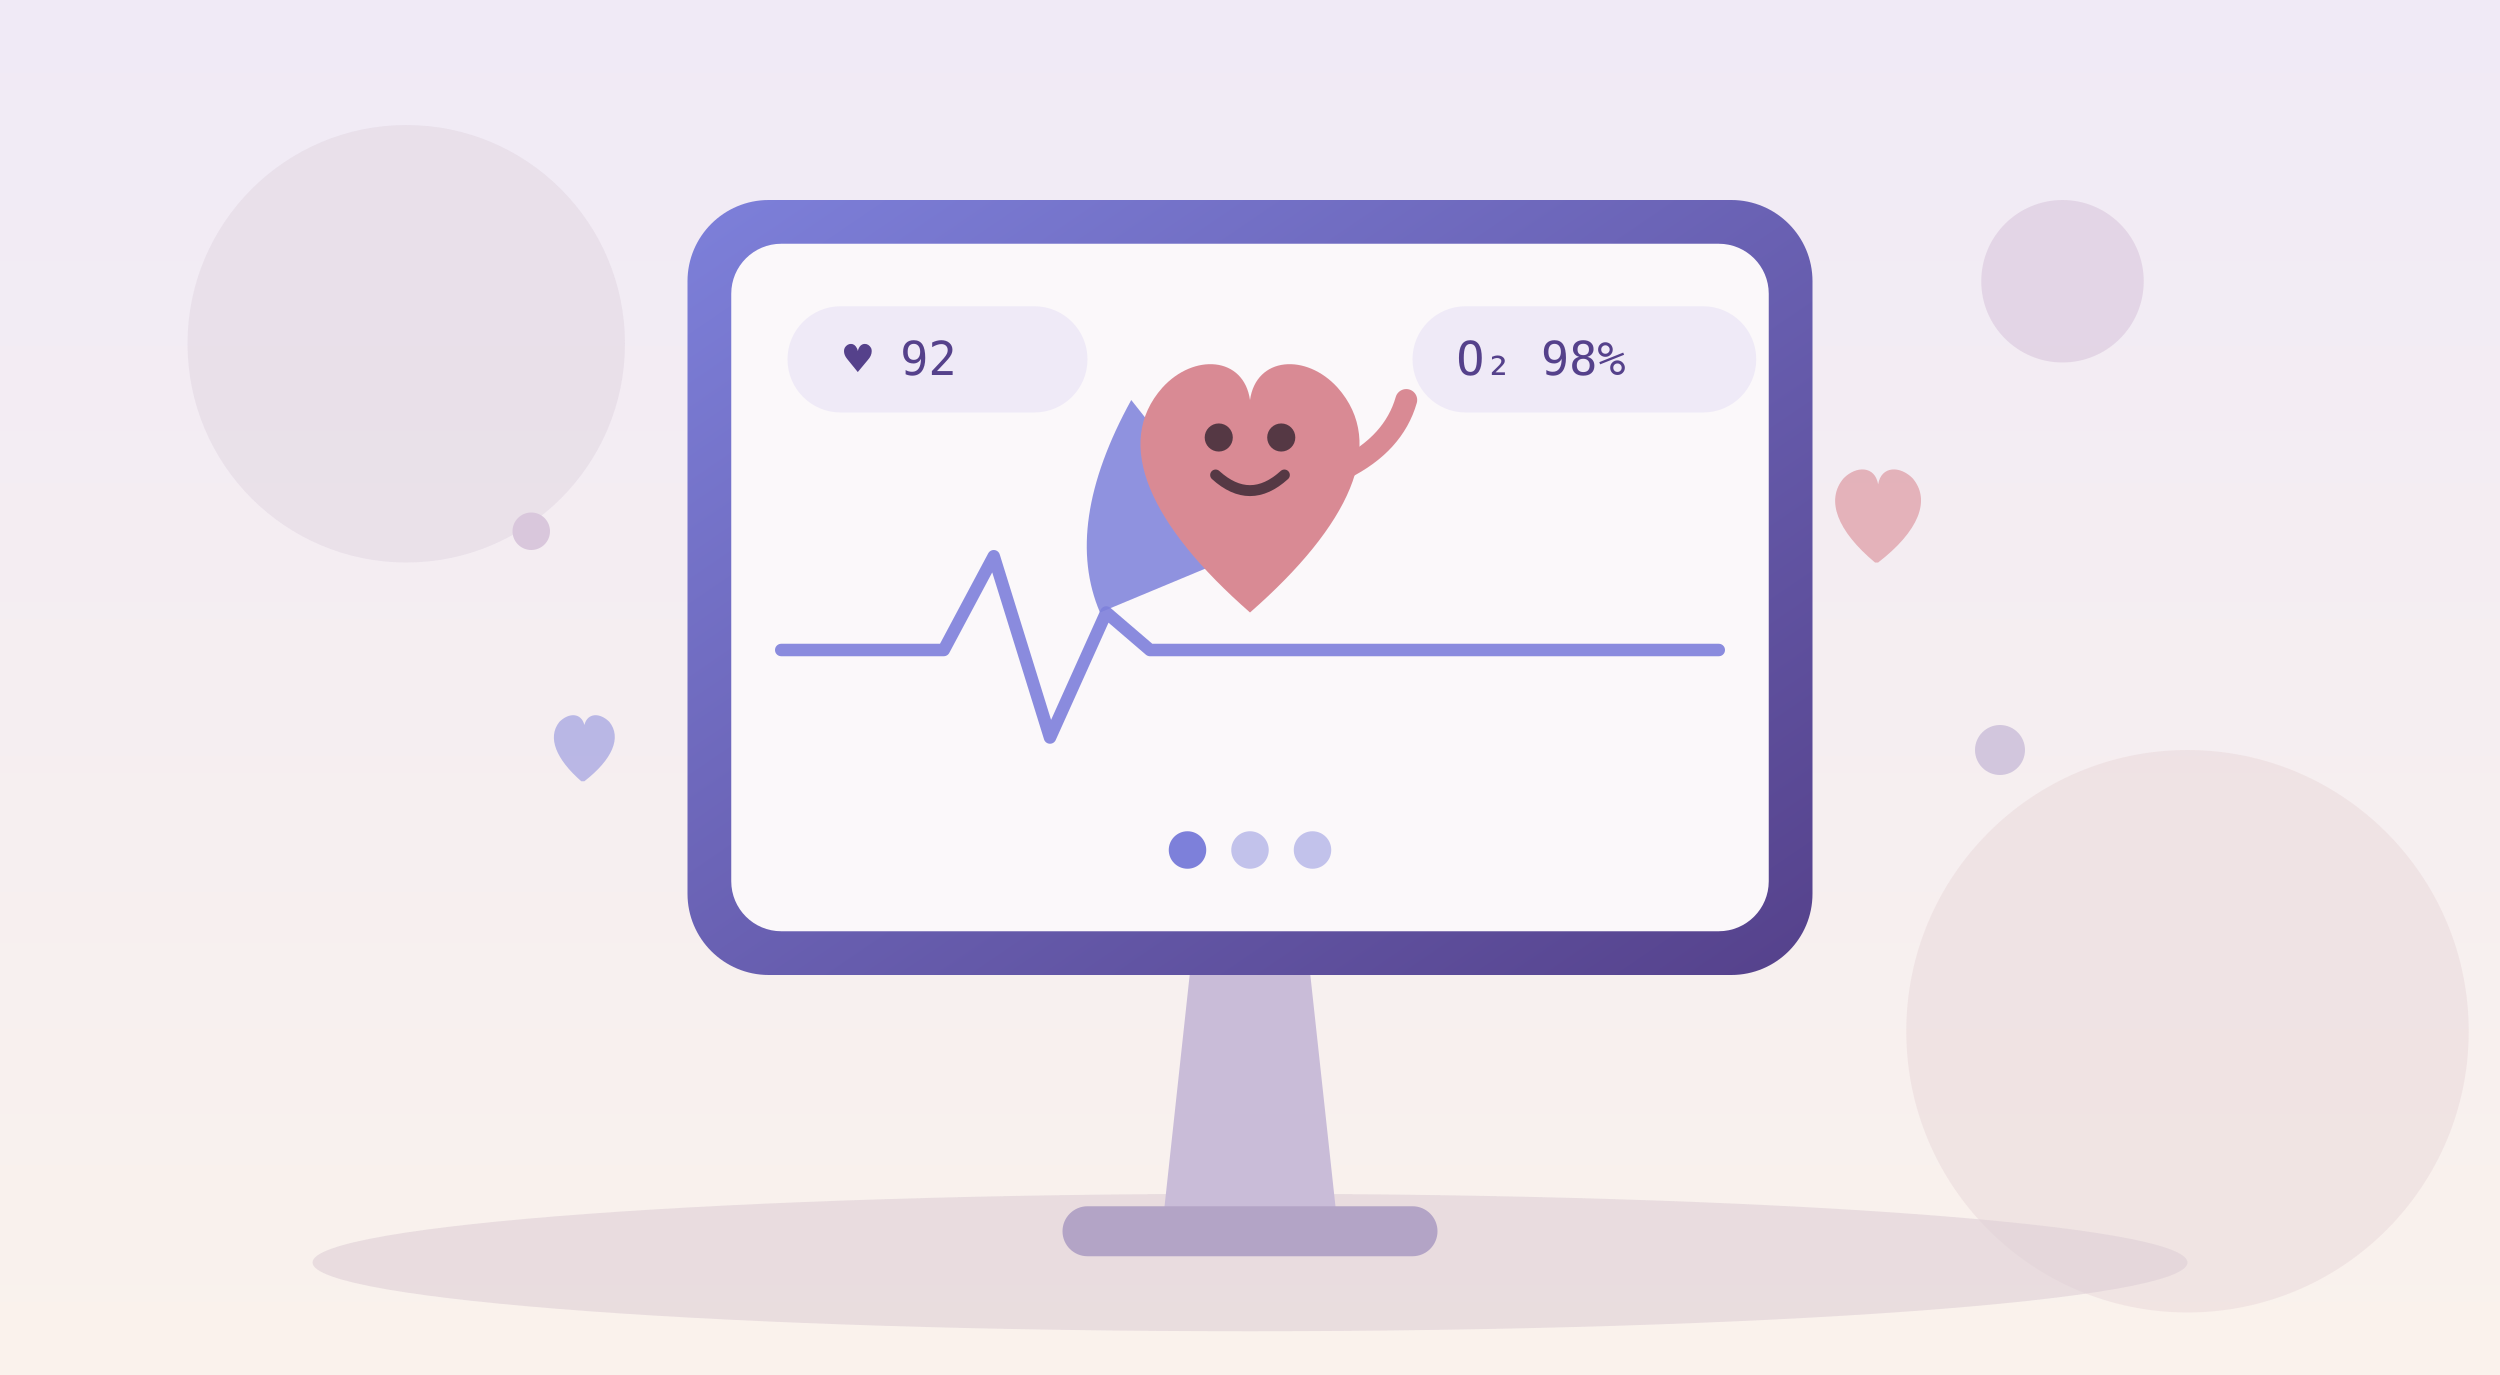
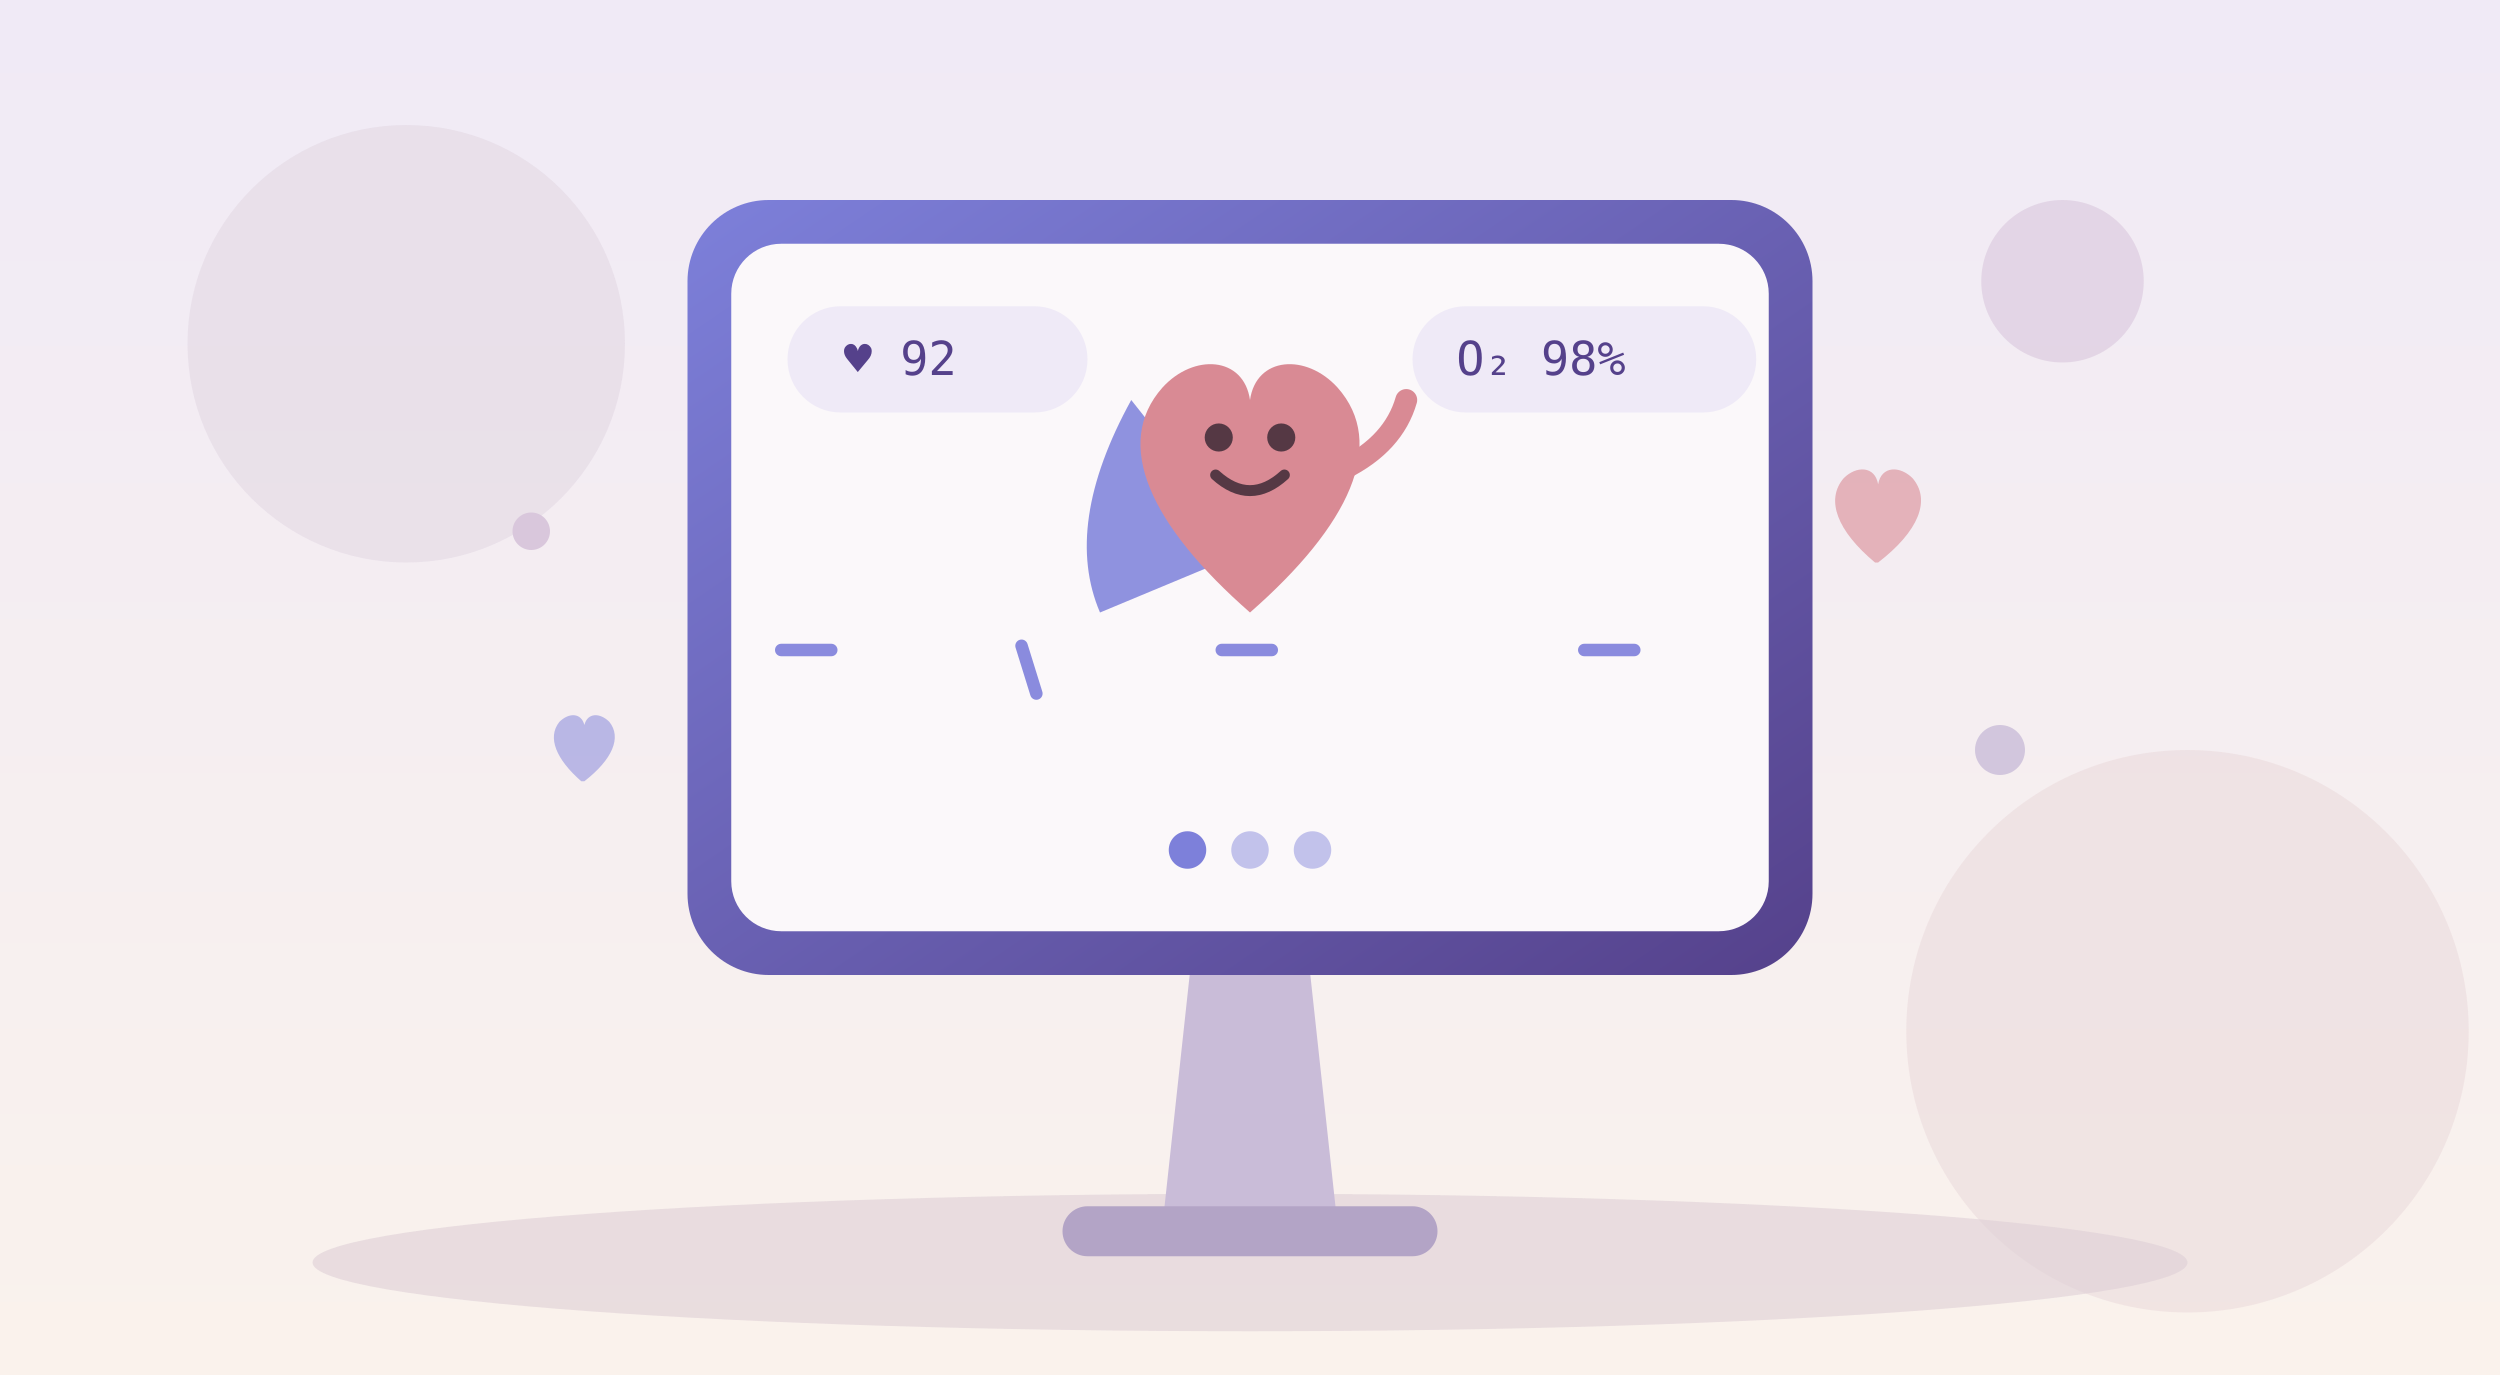
<svg xmlns="http://www.w3.org/2000/svg" viewBox="0 0 800 440" role="img" aria-label="رسم توضيحي لمحطة كور: شاشة تفاعلية تعرض شخصية كابتن كاردو للأطفال">
  <defs>
    <linearGradient id="bg" x1="0" y1="0" x2="0" y2="1">
      <stop offset="0" stop-color="#F0EAF6" />
      <stop offset="1" stop-color="#FAF2EC" />
    </linearGradient>
    <linearGradient id="frame" x1="0" y1="0" x2="1" y2="1">
      <stop offset="0" stop-color="#7D80DA" />
      <stop offset="1" stop-color="#55418B" />
    </linearGradient>
  </defs>
+   <style>
+     .ecg { stroke-dasharray: 16 100; animation: cr-ecg 2.2s linear infinite; }
+     .cardo { transform-box: fill-box; transform-origin: center bottom; animation: cr-bob 3s ease-in-out infinite; }
+     .heart { transform-box: fill-box; transform-origin: center; animation: cr-beat 1.1s ease-in-out infinite; }
+     .chip { animation: cr-blink 2.4s ease-in-out infinite; }
+     .chip.c2 { animation-delay: 1.2s; }
+     .dot { animation: cr-dot 2.4s ease-in-out infinite; }
+     .dot.d2 { animation-delay: 0.8s; }
+     .dot.d3 { animation-delay: 1.6s; }
+     .floaty { transform-box: fill-box; transform-origin: center; animation: cr-float 5s ease-in-out infinite; }
+     .floaty.f2 { animation-delay: 1.4s; }
+     .floaty.f3 { animation-delay: 2.6s; }
+     @keyframes cr-ecg { to { stroke-dashoffset: -116; } }
+     @keyframes cr-bob { 0%,100% { transform: translateY(0); } 50% { transform: translateY(-6px); } }
+     @keyframes cr-beat { 0%,100% { transform: scale(1); } 15% { transform: scale(1.12); } 30% { transform: scale(1); } 45% { transform: scale(1.07); } }
+     @keyframes cr-blink { 0%,100% { opacity: 1; } 50% { opacity: 0.45; } }
+     @keyframes cr-dot { 0%,100% { opacity: 0.45; } 50% { opacity: 1; } }
+     @keyframes cr-float { 0%,100% { transform: translateY(0); } 50% { transform: translateY(-8px); } }
+     @media (prefers-reduced-motion: reduce) {
+       .ecg, .cardo, .heart, .chip, .dot, .floaty { animation: none; }
+       .ecg { stroke-dasharray: none; }
+     }
+   </style>
  <rect width="800" height="440" fill="url(#bg)" />
  <circle cx="130" cy="110" r="70" fill="#E5DBE6" opacity="0.7" />
  <circle cx="700" cy="330" r="90" fill="#EAD9DB" opacity="0.55" />
  <circle cx="660" cy="90" r="26" fill="#D9C7DC" opacity="0.6" />
  <ellipse cx="400" cy="404" rx="300" ry="22" fill="#DECFD6" opacity="0.6" />
  <path d="M382 300 L418 300 L428 392 L372 392 Z" fill="#C9BCD8" />
  <rect x="340" y="386" width="120" height="16" rx="8" fill="#B3A4C6" />
  <rect x="220" y="64" width="360" height="248" rx="26" fill="url(#frame)" />
  <rect x="234" y="78" width="332" height="220" rx="16" fill="#FBF8FA" />
-   <path d="M250 208 L302 208 L318 178 L336 236 L354 196 L368 208 L550 208" fill="none" stroke="#7D80DA" stroke-width="4" stroke-linecap="round" stroke-linejoin="round" opacity="0.9" />
-   <g>
+   <path class="ecg" pathLength="100" d="M250 208 L302 208 L318 178 L336 236 L354 196 L368 208 L550 208" fill="none" stroke="#7D80DA" stroke-width="4" stroke-linecap="round" stroke-linejoin="round" opacity="0.9" />
+   <g class="cardo">
    <path d="M362 128 Q340 168 352 196 L400 176 Z" fill="#7D80DA" opacity="0.85" />
-     <path d="M400 196 C368 168 356 142 372 124 C382 113 398 114 400 128 C402 114 418 113 428 124 C444 142 432 168 400 196 Z" fill="#D98A94" />
+     <path class="heart" d="M400 196 C368 168 356 142 372 124 C382 113 398 114 400 128 C402 114 418 113 428 124 C444 142 432 168 400 196 Z" fill="#D98A94" />
    <circle cx="390" cy="140" r="4.5" fill="#553844" />
    <circle cx="410" cy="140" r="4.5" fill="#553844" />
    <path d="M389 152 Q400 162 411 152" fill="none" stroke="#553844" stroke-width="3.5" stroke-linecap="round" />
    <path d="M430 150 Q446 142 450 128" fill="none" stroke="#D98A94" stroke-width="7" stroke-linecap="round" />
  </g>
  <g font-family="monospace" font-size="15" fill="#55418B">
-     <rect x="252" y="98" width="96" height="34" rx="17" fill="#EFEAF7" />
-     <text x="270" y="120">♥ 92</text>
-     <rect x="452" y="98" width="110" height="34" rx="17" fill="#EFEAF7" />
-     <text x="466" y="120">O₂ 98%</text>
+     <g class="chip c1">
+       <rect x="252" y="98" width="96" height="34" rx="17" fill="#EFEAF7" />
+       <text x="270" y="120">♥ 92</text>
+     </g>
+     <g class="chip c2">
+       <rect x="452" y="98" width="110" height="34" rx="17" fill="#EFEAF7" />
+       <text x="466" y="120">O₂ 98%</text>
+     </g>
  </g>
  <g fill="#7D80DA">
-     <circle cx="380" cy="272" r="6" />
-     <circle cx="400" cy="272" r="6" opacity="0.45" />
-     <circle cx="420" cy="272" r="6" opacity="0.45" />
+     <circle class="dot d1" cx="380" cy="272" r="6" />
+     <circle class="dot d2" cx="400" cy="272" r="6" opacity="0.45" />
+     <circle class="dot d3" cx="420" cy="272" r="6" opacity="0.45" />
  </g>
  <g>
-     <path d="M600 180 C588 170 584 160 590 153 C594 149 600 149 601 155 C602 149 608 149 612 153 C618 160 614 170 601 180 Z" fill="#D98A94" opacity="0.6" />
-     <path d="M186 250 C178 243 175 236 179 231 C182 228 186 228 187 232 C188 228 192 228 195 231 C199 236 196 243 187 250 Z" fill="#7D80DA" opacity="0.5" />
-     <circle cx="640" cy="240" r="8" fill="#C9BCD8" opacity="0.8" />
-     <circle cx="170" cy="170" r="6" fill="#D9C7DC" />
+     <path class="floaty f1" d="M600 180 C588 170 584 160 590 153 C594 149 600 149 601 155 C602 149 608 149 612 153 C618 160 614 170 601 180 Z" fill="#D98A94" opacity="0.6" />
+     <path class="floaty f2" d="M186 250 C178 243 175 236 179 231 C182 228 186 228 187 232 C188 228 192 228 195 231 C199 236 196 243 187 250 Z" fill="#7D80DA" opacity="0.5" />
+     <circle class="floaty f3" cx="640" cy="240" r="8" fill="#C9BCD8" opacity="0.8" />
+     <circle class="floaty f2" cx="170" cy="170" r="6" fill="#D9C7DC" />
  </g>
</svg>
